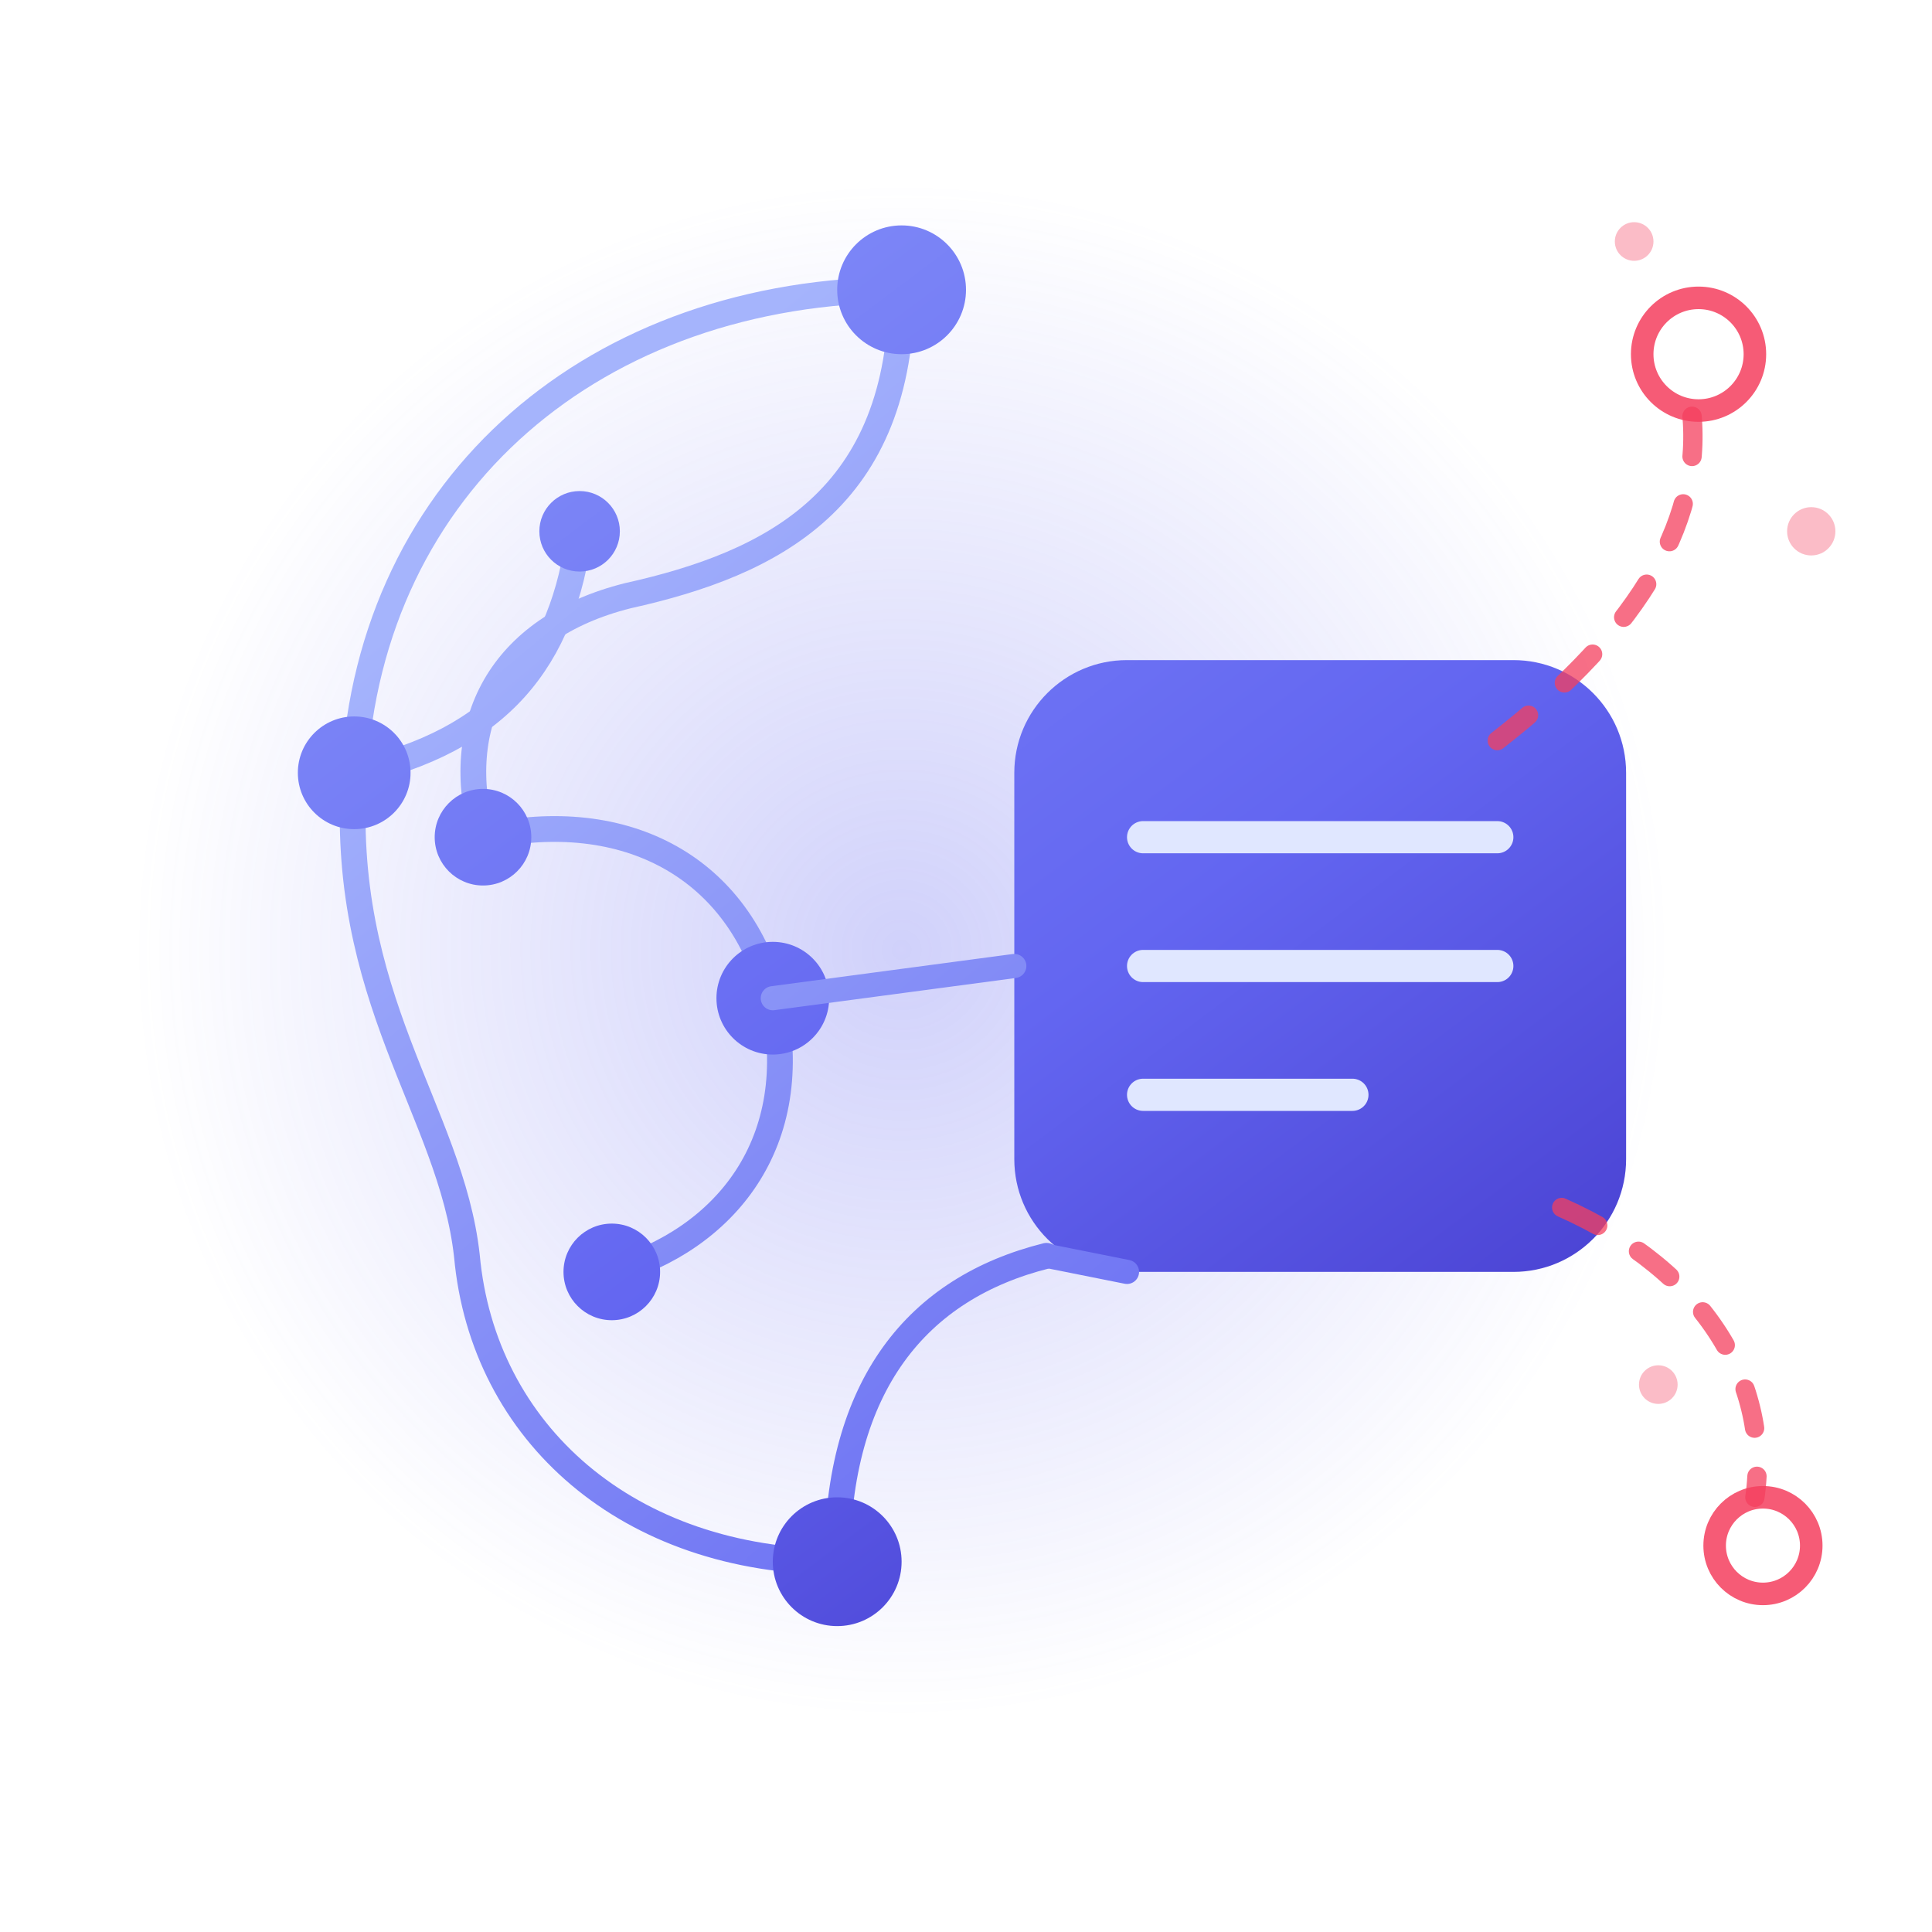
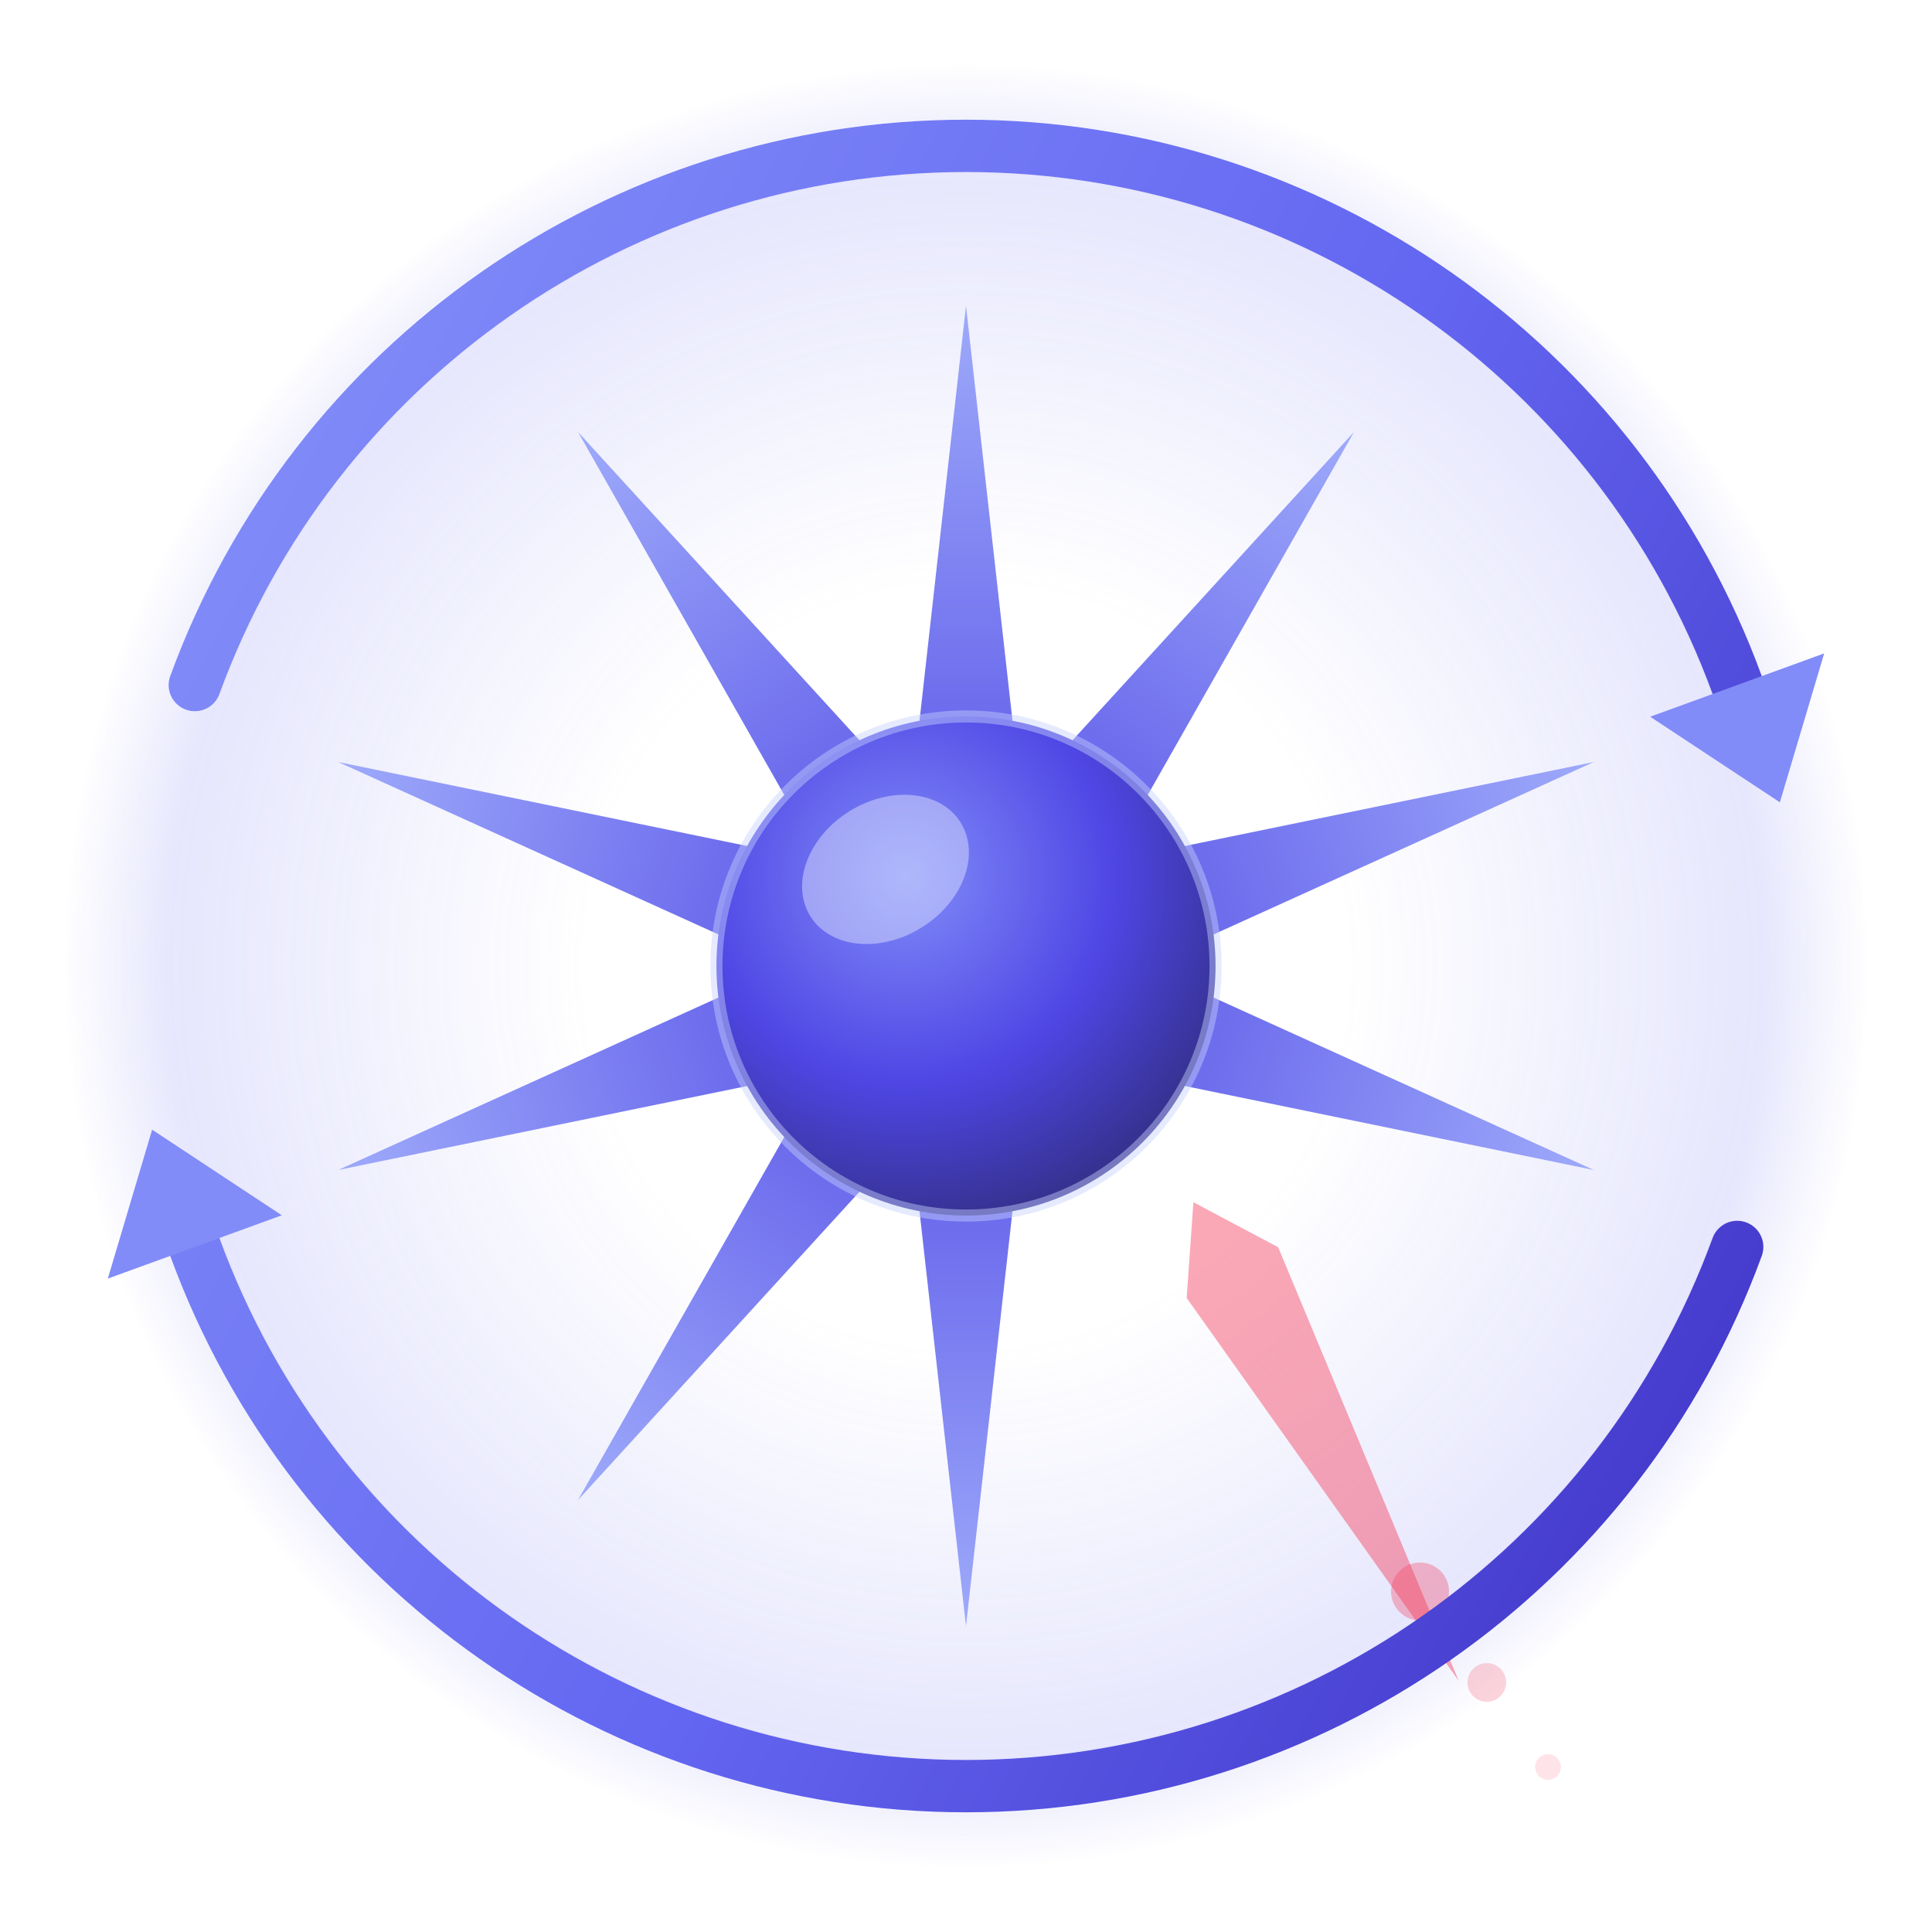
<svg xmlns="http://www.w3.org/2000/svg" width="240" height="240" viewBox="0 0 240 240" fill="none" role="img" aria-label="braintool">
  <defs>
-     <linearGradient id="core" x1="60" y1="40" x2="180" y2="200" gradientUnits="userSpaceOnUse">
+     <linearGradient id="ray" x1="120" y1="30" x2="120" y2="120" gradientUnits="userSpaceOnUse">
+       <stop offset="0" stop-color="#a5b4fc" />
+       <stop offset="1" stop-color="#4f46e5" />
+     </linearGradient>
+     <linearGradient id="loop" x1="20" y1="70" x2="220" y2="175" gradientUnits="userSpaceOnUse">
      <stop offset="0" stop-color="#818cf8" />
      <stop offset="0.55" stop-color="#6366f1" />
      <stop offset="1" stop-color="#4338ca" />
    </linearGradient>
-     <linearGradient id="edge" x1="70" y1="60" x2="170" y2="180" gradientUnits="userSpaceOnUse">
-       <stop offset="0" stop-color="#a5b4fc" />
-       <stop offset="1" stop-color="#6366f1" />
-     </linearGradient>
-     <radialGradient id="glow" cx="0.5" cy="0.5" r="0.5">
-       <stop offset="0" stop-color="#6366f1" stop-opacity="0.30" />
+     <radialGradient id="core" cx="0.38" cy="0.32" r="0.75">
+       <stop offset="0" stop-color="#818cf8" />
+       <stop offset="0.55" stop-color="#4f46e5" />
+       <stop offset="1" stop-color="#312e81" />
+     </radialGradient>
+     <radialGradient id="halo" cx="0.5" cy="0.5" r="0.5">
+       <stop offset="0.42" stop-color="#6366f1" stop-opacity="0" />
+       <stop offset="0.88" stop-color="#6366f1" stop-opacity="0.16" />
      <stop offset="1" stop-color="#6366f1" stop-opacity="0" />
    </radialGradient>
  </defs>
-   <circle cx="112" cy="118" r="96" fill="url(#glow)" />
-   <g stroke="url(#edge)" stroke-width="3.2" stroke-linecap="round" fill="none">
-     <path d="M112 36 C 74 36, 46 60, 44 96 C 42 124, 56 138, 58 156 C 60 178, 78 194, 104 194" />
-     <path d="M112 36 C 112 62, 96 70, 78 74 C 62 78, 56 90, 60 104" />
-     <path d="M60 104 C 78 100, 92 108, 96 124 C 100 142, 90 154, 76 158" />
-     <path d="M104 194 C 104 172, 114 160, 130 156" />
-     <path d="M44 96 C 62 92, 70 82, 72 66" />
+   <circle cx="120" cy="120" r="112" fill="url(#halo)" />
+   <g fill="url(#ray)">
+     <g>
+       <path d="M120 38 L126.5 96 L120 106 L113.5 96 Z" />
+     </g>
+     <g transform="rotate(36 120 120)">
+       <path d="M120 38 L126.5 96 L120 106 L113.5 96 Z" />
+     </g>
+     <g transform="rotate(72 120 120)">
+       <path d="M120 38 L126.5 96 L120 106 L113.5 96 Z" />
+     </g>
+     <g transform="rotate(108 120 120)">
+       <path d="M120 38 L126.5 96 L120 106 L113.5 96 Z" />
+     </g>
+     <g transform="rotate(180 120 120)">
+       <path d="M120 38 L126.5 96 L120 106 L113.5 96 Z" />
+     </g>
+     <g transform="rotate(216 120 120)">
+       <path d="M120 38 L126.5 96 L120 106 L113.5 96 Z" />
+     </g>
+     <g transform="rotate(252 120 120)">
+       <path d="M120 38 L126.5 96 L120 106 L113.5 96 Z" />
+     </g>
+     <g transform="rotate(288 120 120)">
+       <path d="M120 38 L126.5 96 L120 106 L113.5 96 Z" />
+     </g>
+     <g transform="rotate(324 120 120)">
+       <path d="M120 38 L126.5 96 L120 106 L113.5 96 Z" />
+     </g>
  </g>
-   <g fill="url(#core)">
-     <circle cx="112" cy="36" r="8" />
-     <circle cx="44" cy="96" r="7" />
-     <circle cx="60" cy="104" r="6" />
-     <circle cx="96" cy="124" r="7" />
-     <circle cx="76" cy="158" r="6" />
-     <circle cx="104" cy="194" r="8" />
-     <circle cx="72" cy="66" r="5" />
+   <g transform="rotate(144 120 120)">
+     <g transform="translate(0 -26) rotate(7 120 60)" fill="#f43f5e" fill-opacity="0.45">
+       <path d="M120 38 L126.5 96 L120 106 L113.5 96 Z" />
+     </g>
  </g>
-   <rect x="126" y="82" width="76" height="76" rx="14" fill="url(#core)" />
-   <g stroke="#e0e7ff" stroke-width="4" stroke-linecap="round">
-     <line x1="142" y1="104" x2="186" y2="104" />
-     <line x1="142" y1="120" x2="186" y2="120" />
-     <line x1="142" y1="136" x2="168" y2="136" />
+   <g fill="#f43f5e">
+     <circle cx="176.4" cy="197.7" r="3.6" fill-opacity="0.34" />
+     <circle cx="184.7" cy="209.0" r="2.4" fill-opacity="0.22" />
+     <circle cx="192.3" cy="219.5" r="1.6" fill-opacity="0.14" />
  </g>
-   <g stroke="url(#edge)" stroke-width="3" stroke-linecap="round">
-     <line x1="96" y1="124" x2="126" y2="120" />
-     <line x1="130" y1="156" x2="140" y2="158" />
+   <circle cx="120" cy="120" r="31" fill="url(#core)" />
+   <circle cx="120" cy="120" r="31" stroke="#c7d2fe" stroke-opacity="0.45" stroke-width="1.5" />
+   <ellipse cx="110" cy="108" rx="11" ry="8.5" transform="rotate(-32 110 108)" fill="#eef2ff" fill-opacity="0.42" />
+   <g stroke="url(#loop)" stroke-width="6.5" stroke-linecap="round" fill="none">
+     <path d="M24.2 85.1 A 102 102 0 0 1 215.8 85.1" />
+     <path d="M215.8 154.9 A 102 102 0 0 1 24.2 154.9" />
  </g>
-   <g stroke="#f43f5e" stroke-opacity="0.75" stroke-width="2.4" stroke-linecap="round" stroke-dasharray="5 6" fill="none">
-     <path d="M186 92 C 204 78, 212 64, 210 50" />
-     <path d="M194 150 C 212 158, 220 172, 218 186" />
-   </g>
-   <g fill="none" stroke="#f43f5e" stroke-opacity="0.85" stroke-width="2.8">
-     <circle cx="211" cy="44" r="7" />
-     <circle cx="219" cy="192" r="6" />
-   </g>
-   <g fill="#f43f5e" fill-opacity="0.35">
-     <circle cx="225" cy="66" r="3" />
-     <circle cx="203" cy="30" r="2.4" />
-     <circle cx="206" cy="172" r="2.4" />
+   <g fill="url(#loop)">
+     <path d="M0 -11.5 L15.5 0 L0 11.5 Z" transform="translate(215.8 85.1) rotate(70)" />
+     <path d="M0 -11.5 L15.5 0 L0 11.5 Z" transform="translate(24.2 154.9) rotate(250)" />
  </g>
</svg>
